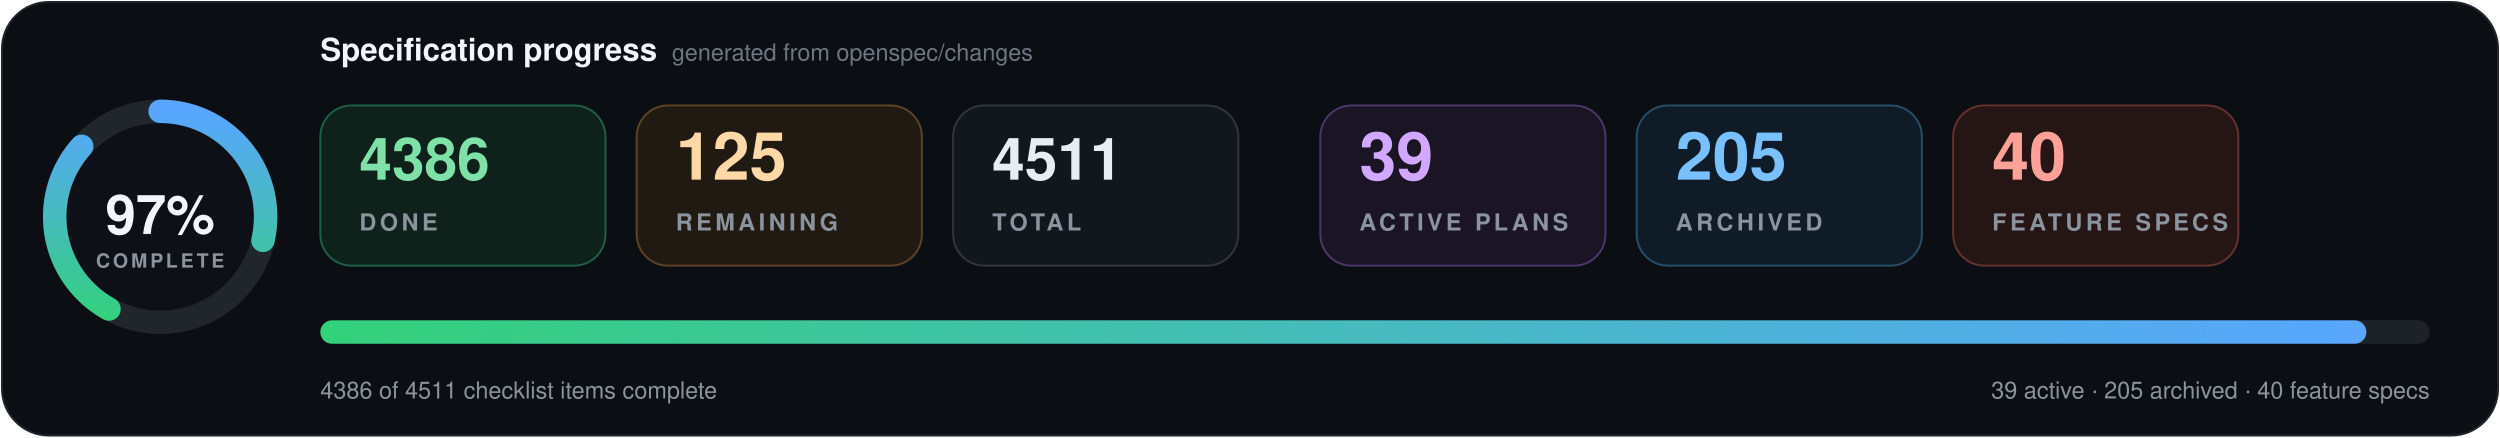
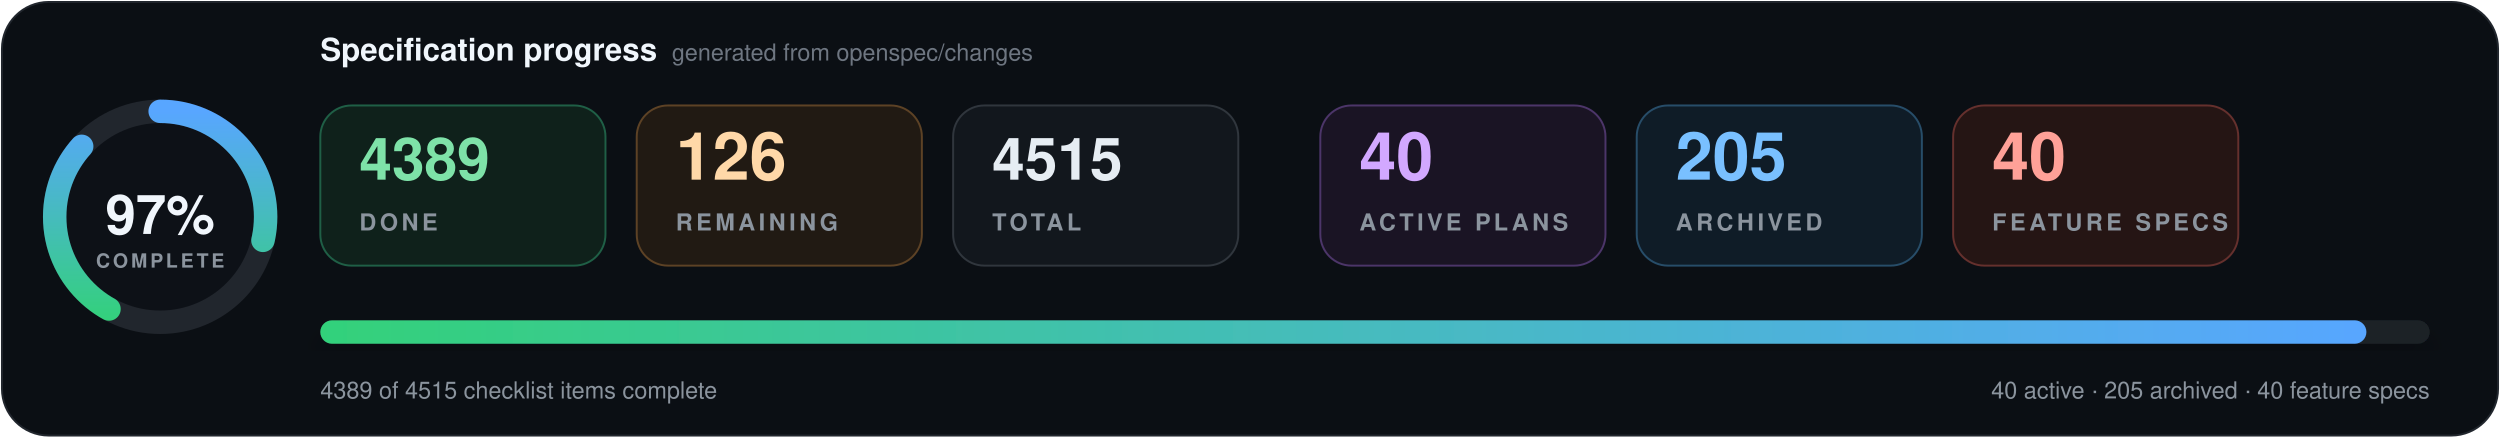
- <svg xmlns="http://www.w3.org/2000/svg" data-cache-version="1792567108" width="1280" height="224" viewBox="0 0 1280 224" role="img" aria-labelledby="title description" font-family="system-ui, -apple-system, BlinkMacSystemFont, 'Segoe UI', Helvetica, Arial, sans-serif" font-variant-numeric="tabular-nums">
+ <svg xmlns="http://www.w3.org/2000/svg" data-cache-version="1792705638" width="1280" height="224" viewBox="0 0 1280 224" role="img" aria-labelledby="title description" font-family="system-ui, -apple-system, BlinkMacSystemFont, 'Segoe UI', Helvetica, Arial, sans-serif" font-variant-numeric="tabular-nums">
  <defs>
    <linearGradient id="progress" x1="0" x2="1">
      <stop offset="0" stop-color="#33d17a" />
      <stop offset="1" stop-color="#58a6ff" />
    </linearGradient>
    <filter id="shadow" x="-10%" y="-20%" width="120%" height="150%">
      <feDropShadow dx="0" dy="7" stdDeviation="9" flood-color="#000" flood-opacity=".28" />
    </filter>
  </defs>
  <rect x="1" y="1" width="1278" height="222" rx="24" fill="#0b0f14" stroke="#21262d" />
  <g transform="translate(82 111)">
    <circle r="54" fill="#0d1117" stroke="#21262d" stroke-width="12" />
    <circle r="54" fill="none" stroke="url(#progress)" stroke-width="12" stroke-linecap="round" pathLength="100" stroke-dasharray="97 100" transform="rotate(-90)" />
    <text y="-1" text-anchor="middle" dominant-baseline="middle" fill="#f0f6fc" font-size="28" font-weight="800">97%</text>
    <text y="26" text-anchor="middle" fill="#8b949e" font-size="10" font-weight="700" letter-spacing="1.5">COMPLETE</text>
  </g>
  <text x="164" y="31" fill="#f0f6fc" font-size="16" font-weight="750">Specification progress</text>
  <text x="344" y="31" fill="#6e7681" font-size="12">generated from openspec/changes</text>
  <g transform="translate(164 54)">
    <rect width="146" height="82" rx="16" fill="#0f211b" stroke="#1f5f46" />
-     <text x="20" y="38" fill="#7ee2a8" font-size="30" font-weight="750">4386</text>
+     <text x="20" y="38" fill="#7ee2a8" font-size="30" font-weight="750">4389</text>
    <text x="20" y="64" fill="#8b949e" font-size="12" font-weight="700" letter-spacing="1.8">DONE</text>
  </g>
  <g transform="translate(326 54)">
    <rect width="146" height="82" rx="16" fill="#211a13" stroke="#5d4225" />
-     <text x="20" y="38" fill="#ffd8a8" font-size="34" font-weight="750">125</text>
+     <text x="20" y="38" fill="#ffd8a8" font-size="34" font-weight="750">126</text>
    <text x="20" y="64" fill="#8b949e" font-size="12" font-weight="700" letter-spacing="1.8">REMAINING</text>
  </g>
  <g transform="translate(488 54)">
    <rect width="146" height="82" rx="16" fill="#12171d" stroke="#30363d" />
-     <text x="20" y="38" fill="#e6edf3" font-size="30" font-weight="750">4511</text>
+     <text x="20" y="38" fill="#e6edf3" font-size="30" font-weight="750">4515</text>
    <text x="20" y="64" fill="#8b949e" font-size="12" font-weight="700" letter-spacing="1.8">TOTAL</text>
  </g>
  <g transform="translate(676 54)">
    <rect width="146" height="82" rx="16" fill="#1a1424" stroke="#4c3569" />
-     <text x="20" y="38" fill="#d2a8ff" font-size="34" font-weight="750">39</text>
+     <text x="20" y="38" fill="#d2a8ff" font-size="34" font-weight="750">40</text>
    <text x="20" y="64" fill="#8b949e" font-size="12" font-weight="700" letter-spacing="1.8">ACTIVE PLANS</text>
  </g>
  <g transform="translate(838 54)">
    <rect width="146" height="82" rx="16" fill="#0f1c27" stroke="#274d69" />
    <text x="20" y="38" fill="#79c0ff" font-size="34" font-weight="750">205</text>
    <text x="20" y="64" fill="#8b949e" font-size="12" font-weight="700" letter-spacing="1.8">ARCHIVED</text>
  </g>
  <g transform="translate(1000 54)">
    <rect width="146" height="82" rx="16" fill="#251514" stroke="#65302d" />
    <text x="20" y="38" fill="#ffa198" font-size="34" font-weight="750">40</text>
    <text x="20" y="64" fill="#8b949e" font-size="12" font-weight="700" letter-spacing="1.8">FEATURE SPECS</text>
  </g>
  <g filter="url(#shadow)">
    <rect x="164" y="164" width="1080" height="12" rx="6" fill="#1b2128" />
    <rect x="164" y="164" width="1047.6" height="12" rx="6" fill="url(#progress)" />
  </g>
-   <text x="164" y="204" fill="#8b949e" font-size="12">4386 of 4511 checklist items complete</text>
-   <text x="1244" y="204" text-anchor="end" fill="#8b949e" font-size="12">39 active · 205 archived · 40 feature specs</text>
+   <text x="164" y="204" fill="#8b949e" font-size="12">4389 of 4515 checklist items complete</text>
+   <text x="1244" y="204" text-anchor="end" fill="#8b949e" font-size="12">40 active · 205 archived · 40 feature specs</text>
</svg>
